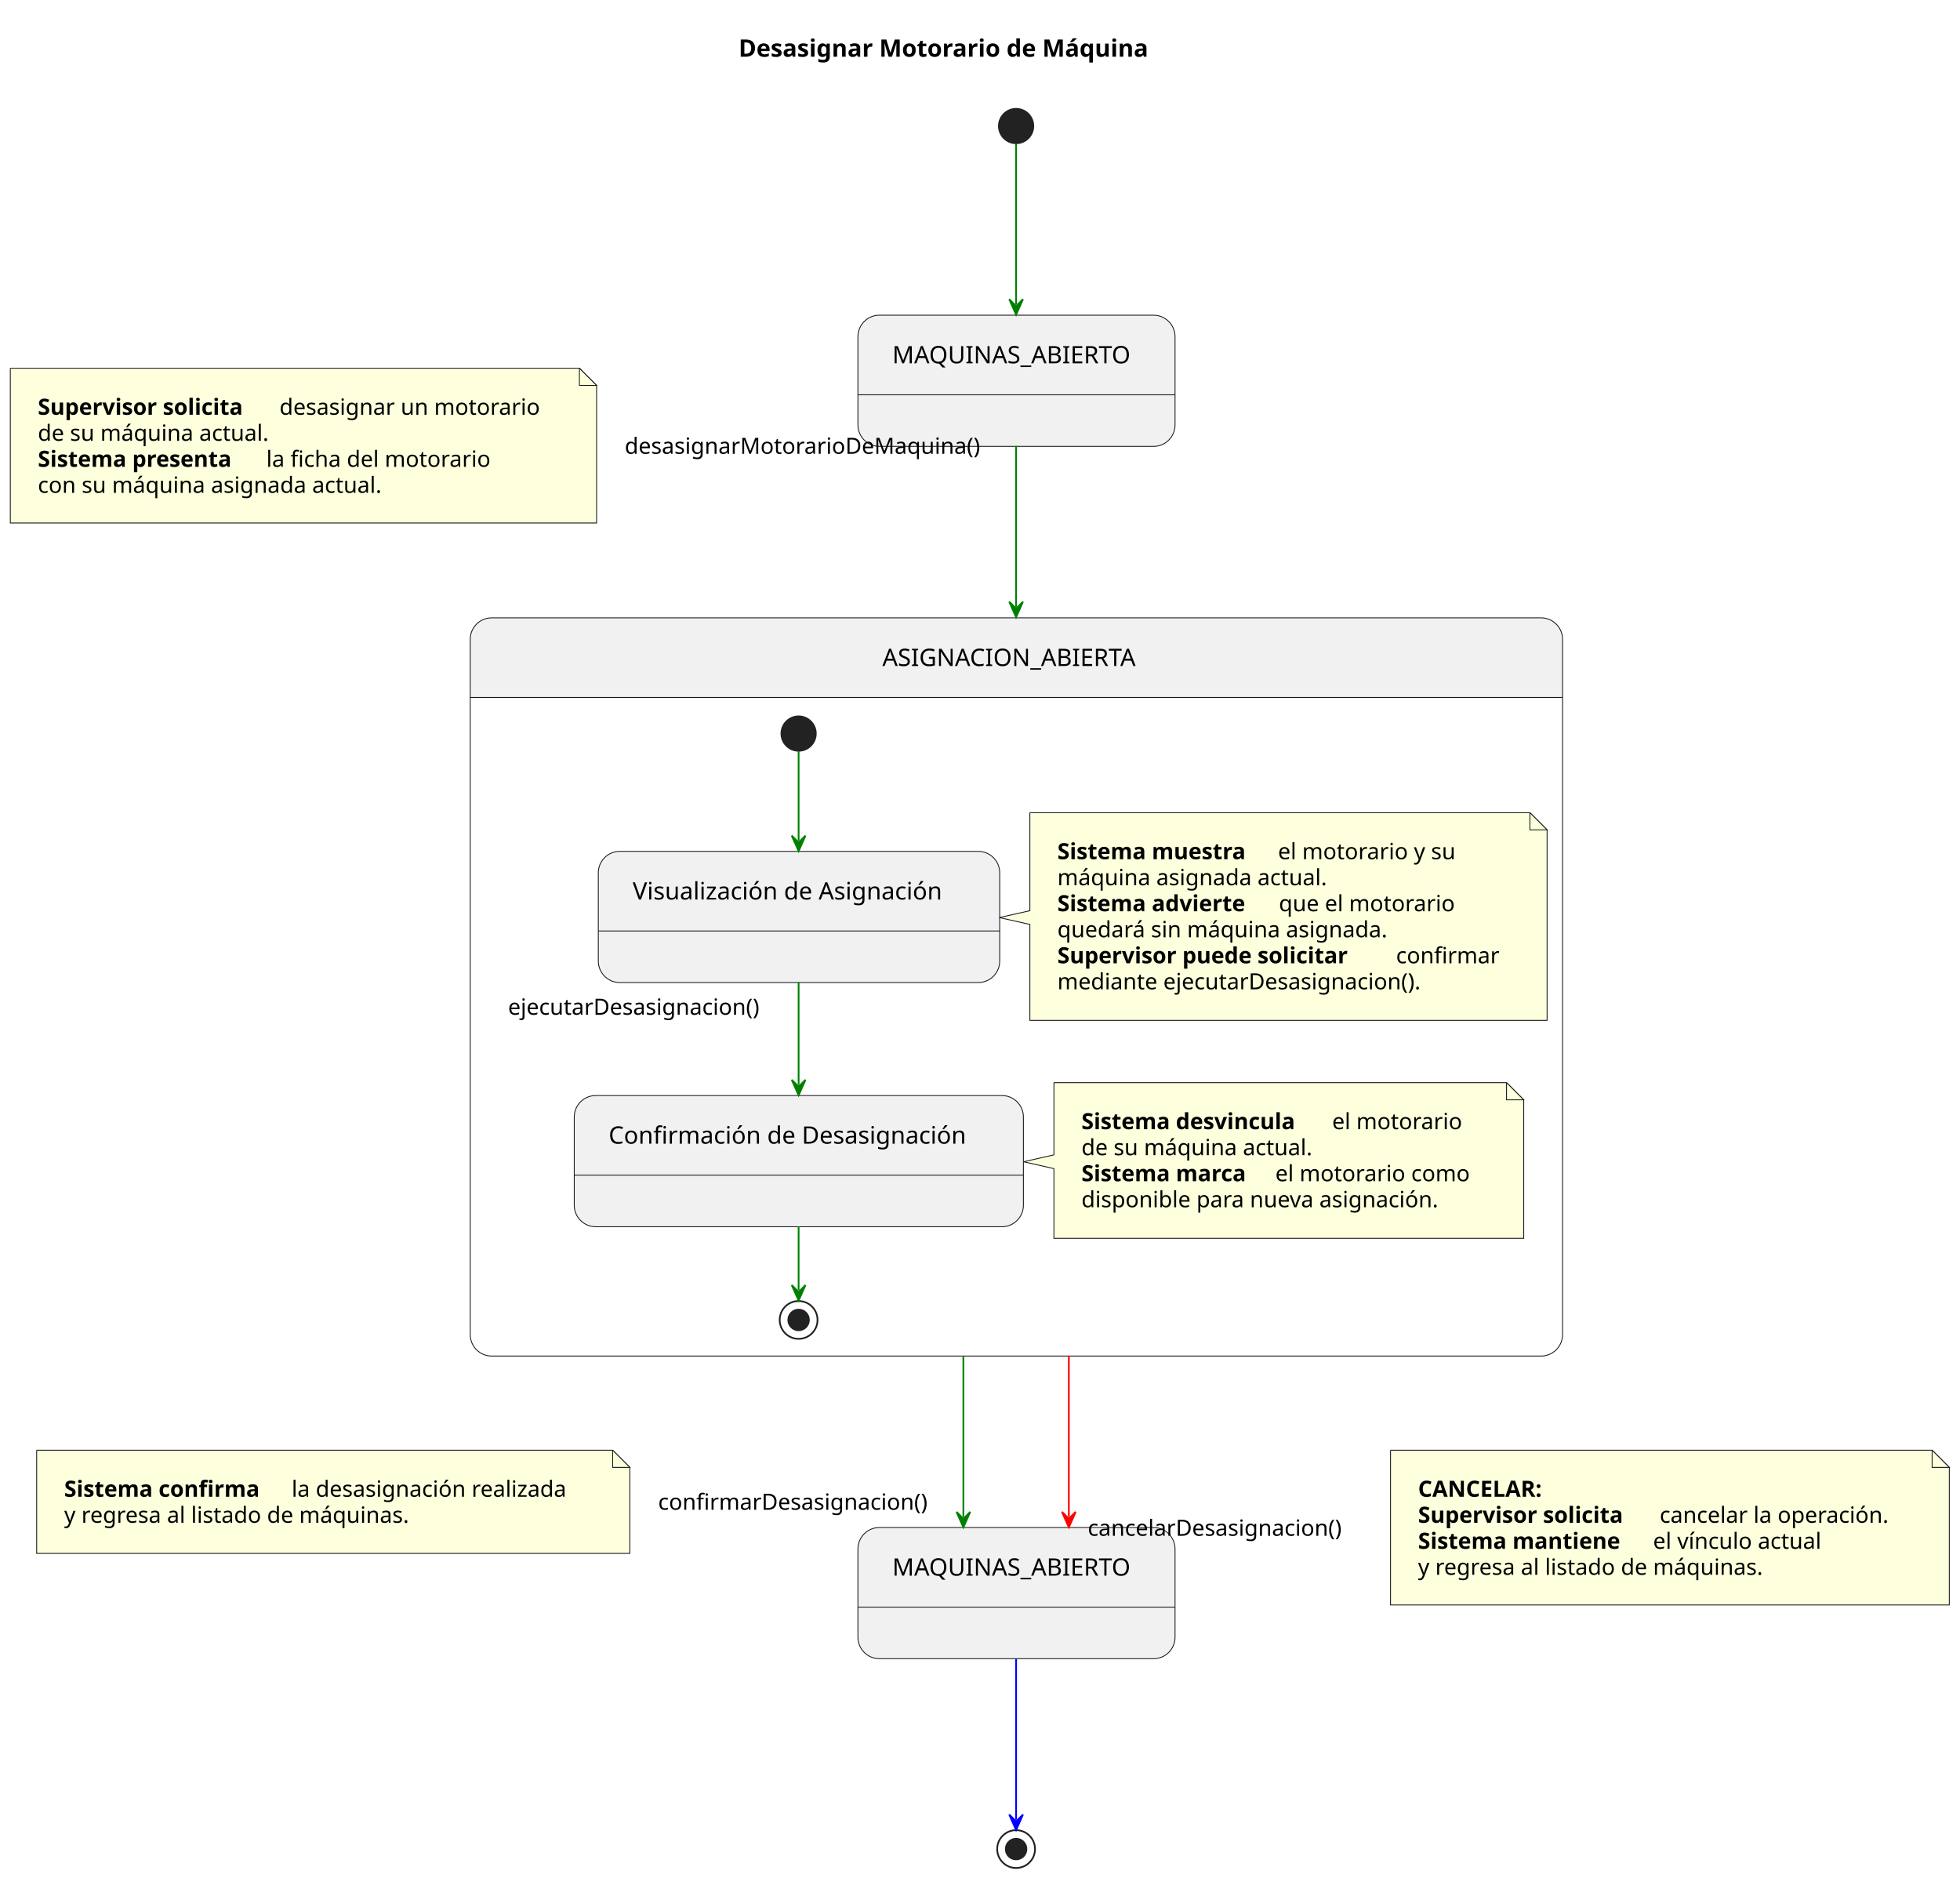
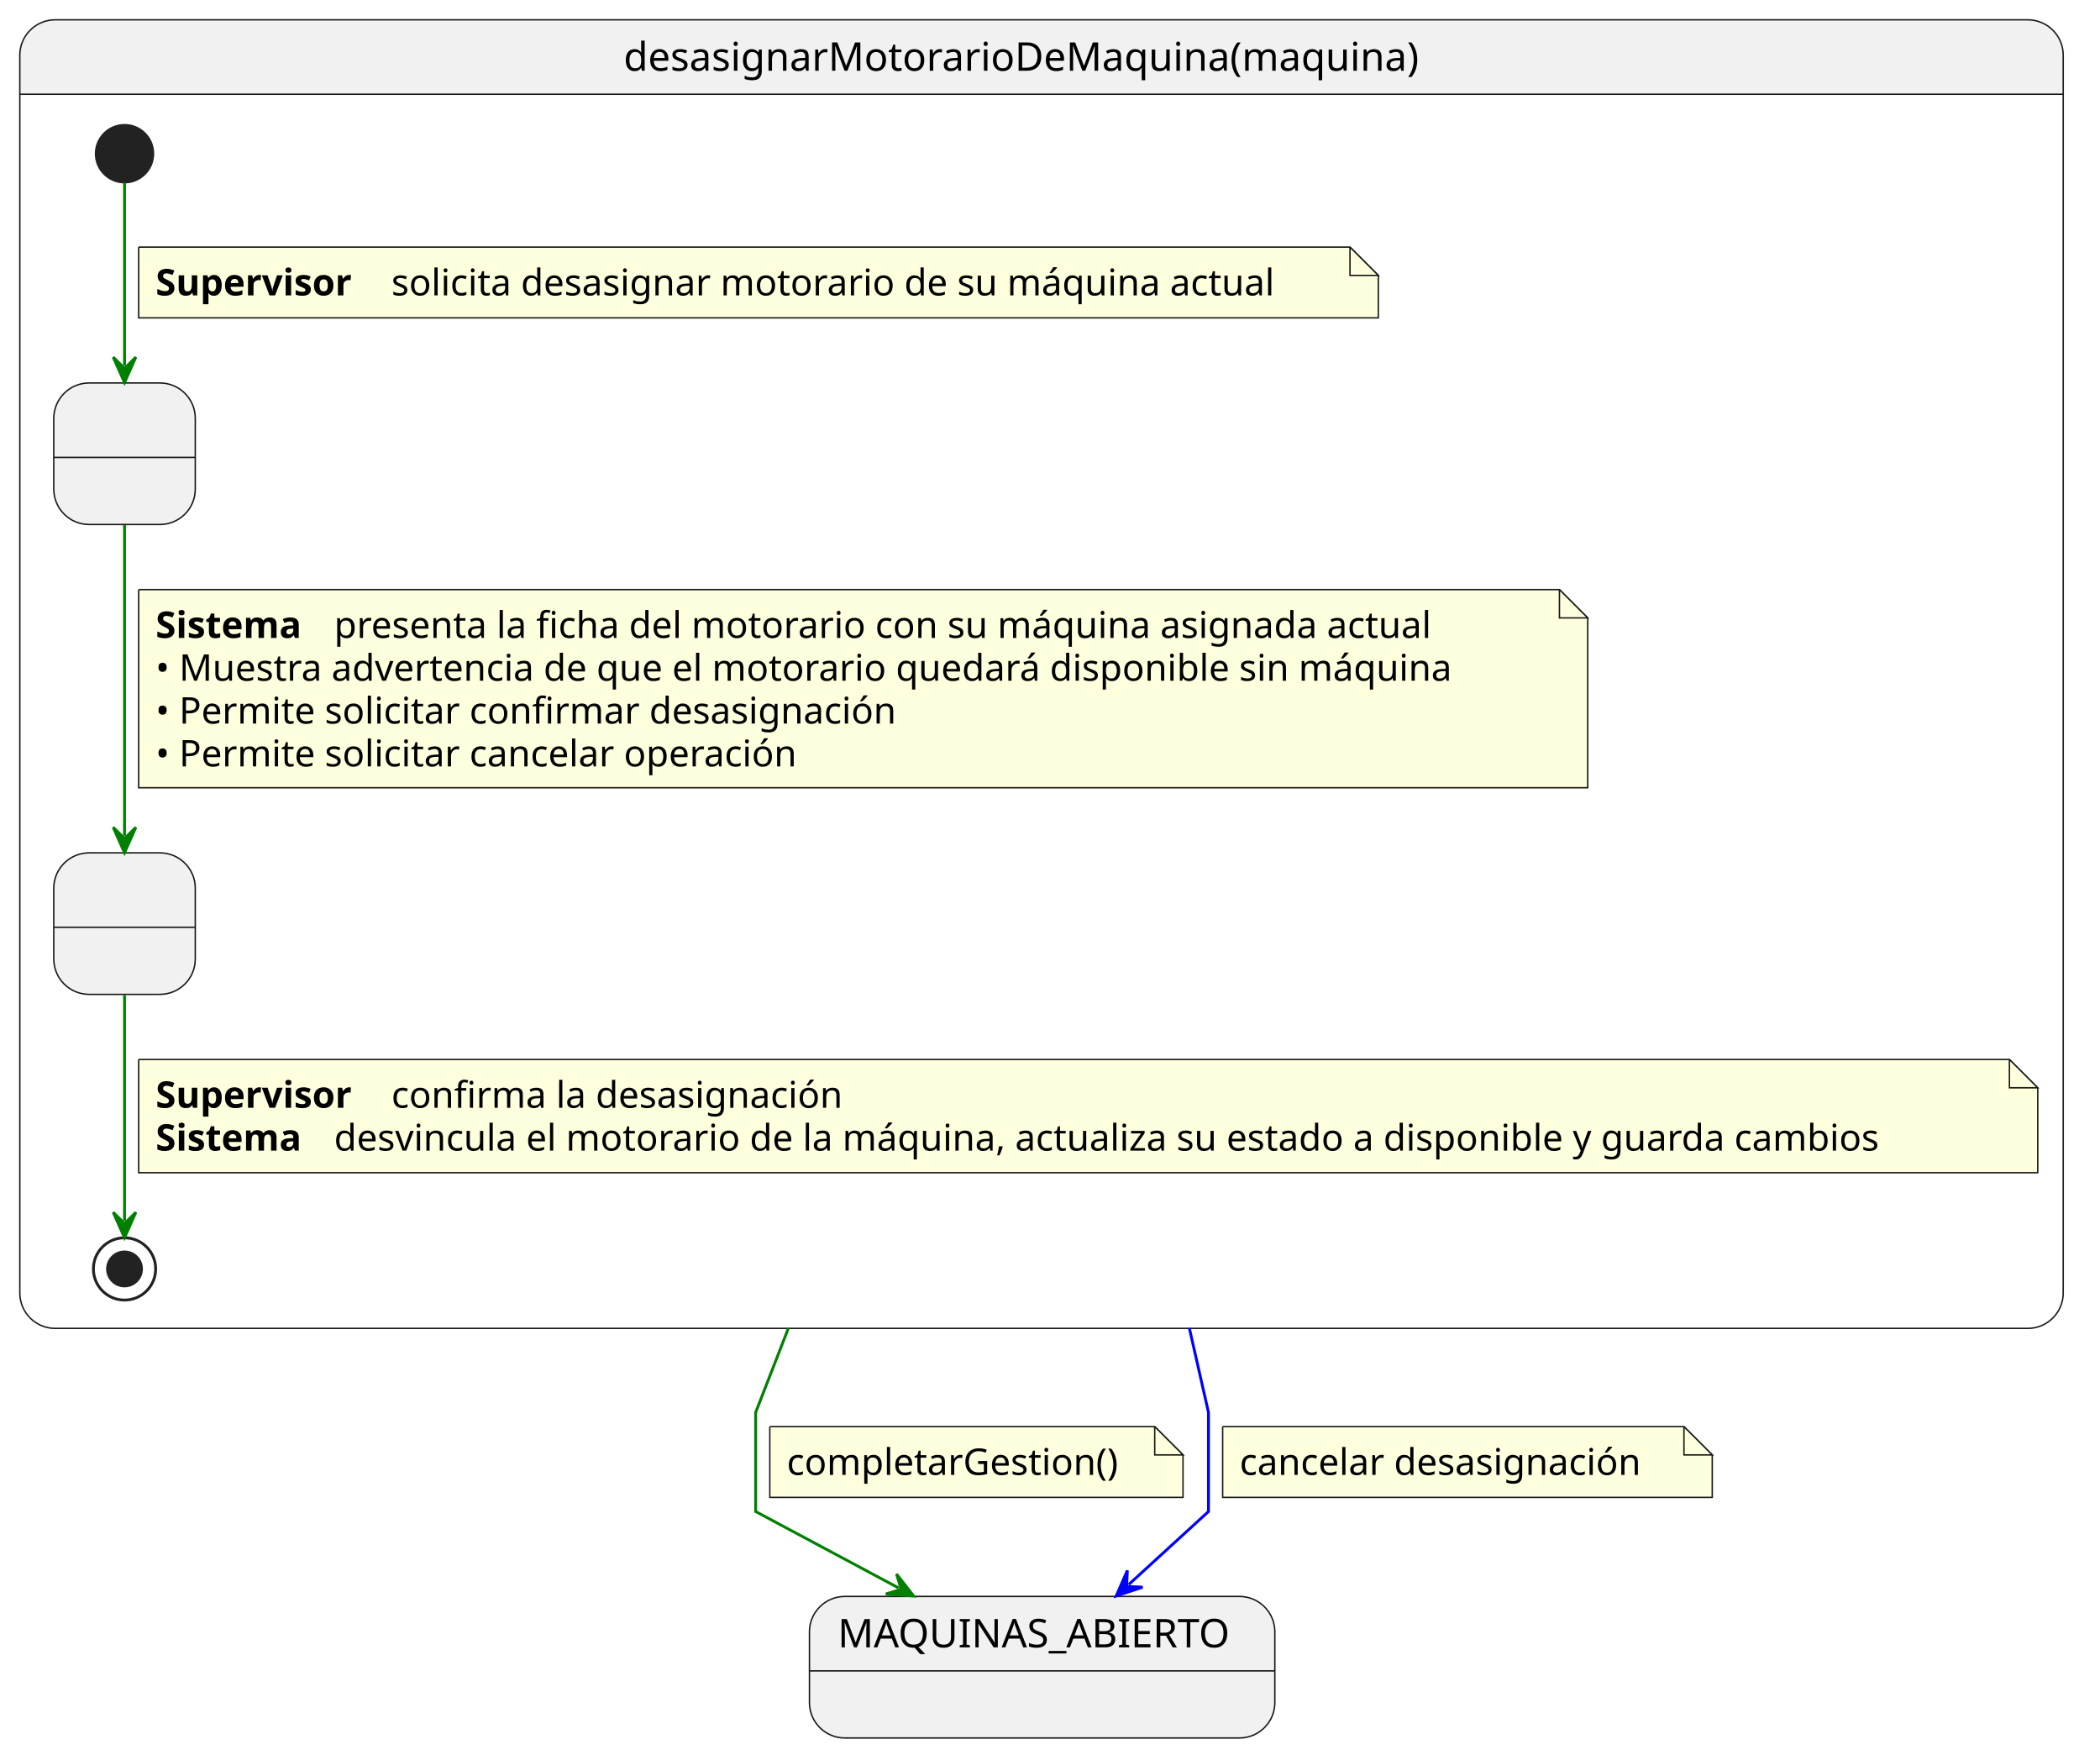
- <svg xmlns="http://www.w3.org/2000/svg" contentStyleType="text/css" data-diagram-type="STATE" height="1092px" preserveAspectRatio="none" style="width:1140px;height:1092px;background:#FFFFFF;" version="1.1" viewBox="0 0 1140 1092" width="1140px" zoomAndPan="magnify">
+ <svg xmlns="http://www.w3.org/2000/svg" contentStyleType="text/css" data-diagram-type="STATE" height="620px" preserveAspectRatio="none" style="width:742px;height:620px;background:#FFFFFF;" version="1.1" viewBox="0 0 742 620" width="742px" zoomAndPan="magnify">
  <defs />
  <g>
-     <g class="title" data-source-line="1">
-       <text fill="#000000" font-family="sans-serif" font-size="14" font-weight="bold" lengthAdjust="spacing" textLength="267.62" x="429.578" y="32.995">Desasignar Motorario de Máquina</text>
+     <path d="M19.5,7 L716.5,7 A12.5,12.5 0 0 1 729,19.5 L729,33.297 L7,33.297 L7,19.5 A12.5,12.5 0 0 1 19.5,7" fill="#F1F1F1" />
+     <rect fill="none" height="462.297" rx="12.5" ry="12.5" style="stroke:#181818;stroke-width:0.5;" width="722" x="7" y="7" />
+     <line style="stroke:#181818;stroke-width:0.5;" x1="7" x2="729" y1="33.297" y2="33.297" />
+     <text fill="#000000" font-family="sans-serif" font-size="14" lengthAdjust="spacing" textLength="295.292" x="220.354" y="24.995">desasignarMotorarioDeMaquina(maquina)</text>
+     <g class="entity" data-qualified-name="desasignarMotorarioDeMaquina.SolicitandoConfirmacion" id="ent0003">
+       <rect fill="#F1F1F1" height="50" rx="12.5" ry="12.5" style="stroke:#181818;stroke-width:0.5;" width="50" x="19" y="135.297" />
+       <line style="stroke:#181818;stroke-width:0.5;" x1="19" x2="69" y1="161.594" y2="161.594" />
+       <text fill="#000000" font-family="sans-serif" font-size="14" lengthAdjust="spacing" textLength="4.45" x="41.775" y="153.292"> </text>
    </g>
-     <g id="MAQUINAS_ABIERTO_INICIAL">
-       <rect fill="#F1F1F1" height="76.297" rx="12.5" ry="12.5" style="stroke:#181818;stroke-width:0.5;" width="184.443" x="499" y="183.297" />
-       <line style="stroke:#181818;stroke-width:0.5;" x1="499" x2="683.443" y1="229.594" y2="229.594" />
-       <text fill="#000000" font-family="sans-serif" font-size="14" lengthAdjust="spacing" textLength="144.443" x="519" y="211.292">MAQUINAS_ABIERTO</text>
+     <g class="entity" data-qualified-name="desasignarMotorarioDeMaquina.ProcesandoDesasignacion" id="ent0004">
+       <rect fill="#F1F1F1" height="50" rx="12.5" ry="12.5" style="stroke:#181818;stroke-width:0.5;" width="50" x="19" y="301.297" />
+       <line style="stroke:#181818;stroke-width:0.5;" x1="19" x2="69" y1="327.594" y2="327.594" />
+       <text fill="#000000" font-family="sans-serif" font-size="14" lengthAdjust="spacing" textLength="4.45" x="41.775" y="319.292"> </text>
    </g>
-     <path d="M286,359.297 L896.335,359.297 A12.5,12.5 0 0 1 908.835,371.797 L908.835,405.594 L273.5,405.594 L273.5,371.797 A12.5,12.5 0 0 1 286,359.297" fill="#F1F1F1" />
-     <rect fill="none" height="429.297" rx="12.5" ry="12.5" style="stroke:#181818;stroke-width:0.5;" width="635.335" x="273.5" y="359.297" />
-     <line style="stroke:#181818;stroke-width:0.5;" x1="273.5" x2="908.835" y1="405.594" y2="405.594" />
-     <text fill="#000000" font-family="sans-serif" font-size="14" lengthAdjust="spacing" textLength="155.9" x="513.217" y="387.292">ASIGNACION_ABIERTA</text>
-     <g id="ASIGNACION_ABIERTA.VisualizacionAsignacion">
-       <rect fill="#F1F1F1" height="76.297" rx="12.5" ry="12.5" style="stroke:#181818;stroke-width:0.5;" width="233.471" x="348" y="495.094" />
-       <line style="stroke:#181818;stroke-width:0.5;" x1="348" x2="581.471" y1="541.391" y2="541.391" />
-       <text fill="#000000" font-family="sans-serif" font-size="14" lengthAdjust="spacing" textLength="193.471" x="368" y="523.089">Visualización de Asignación</text>
+     <g class="start_entity" data-qualified-name="desasignarMotorarioDeMaquina..start.desasignarMotorarioDeMaquina" data-source-line="8" id="ent0002">
+       <ellipse cx="44" cy="54.297" fill="#222222" rx="10" ry="10" style="stroke:#222222;stroke-width:1;" />
    </g>
-     <g id="ASIGNACION_ABIERTA.ConfirmacionDesasignacion">
-       <rect fill="#F1F1F1" height="76.297" rx="12.5" ry="12.5" style="stroke:#181818;stroke-width:0.5;" width="261.245" x="334" y="637.094" />
-       <line style="stroke:#181818;stroke-width:0.5;" x1="334" x2="595.245" y1="683.391" y2="683.391" />
-       <text fill="#000000" font-family="sans-serif" font-size="14" lengthAdjust="spacing" textLength="221.245" x="354" y="665.089">Confirmación de Desasignación</text>
+     <g class="end_entity" data-qualified-name="desasignarMotorarioDeMaquina..end.desasignarMotorarioDeMaquina" data-source-line="21" id="ent0005">
+       <ellipse cx="44" cy="448.297" fill="none" rx="11" ry="11" style="stroke:#222222;stroke-width:1;" />
+       <ellipse cx="44" cy="448.297" fill="#222222" rx="6" ry="6" style="stroke:#222222;stroke-width:1;" />
    </g>
-     <ellipse cx="464.5" cy="426.594" fill="#222222" rx="10" ry="10" style="stroke:#222222;stroke-width:1;" />
-     <ellipse cx="464.5" cy="767.594" fill="none" rx="11" ry="11" style="stroke:#222222;stroke-width:1;" />
-     <ellipse cx="464.5" cy="767.594" fill="#222222" rx="6" ry="6" style="stroke:#222222;stroke-width:1;" />
-     <g class="entity" data-entity="GMN2" data-source-line="27" data-uid="ent0003" id="entity_GMN2">
-       <path d="M599,472.594 L599,529.594 L581.24,533.594 L599,537.594 L599,593.391 A0,0 0 0 0 599,593.391 L899.835,593.391 A0,0 0 0 0 899.835,593.391 L899.835,482.594 L889.835,472.594 L599,472.594 A0,0 0 0 0 599,472.594" fill="#FEFFDD" style="stroke:#181818;stroke-width:0.5;" />
-       <path d="M889.835,472.594 L889.835,482.594 L899.835,482.594 L889.835,472.594" fill="#FEFFDD" style="stroke:#181818;stroke-width:0.5;" />
-       <text fill="#000000" font-family="sans-serif" font-size="13" font-weight="bold" lengthAdjust="spacing" textLength="124.186" x="615" y="499.661">Sistema muestra</text>
-       <text fill="#000000" font-family="sans-serif" font-size="13" lengthAdjust="spacing" textLength="110.602" x="743.318" y="499.661">el motorario y su</text>
-       <text fill="#000000" font-family="sans-serif" font-size="13" lengthAdjust="spacing" textLength="168.391" x="615" y="514.793">máquina asignada actual.</text>
-       <text fill="#000000" font-family="sans-serif" font-size="13" font-weight="bold" lengthAdjust="spacing" textLength="124.7" x="615" y="529.926">Sistema advierte</text>
-       <text fill="#000000" font-family="sans-serif" font-size="13" lengthAdjust="spacing" textLength="108.253" x="743.832" y="529.926">que el motorario</text>
-       <text fill="#000000" font-family="sans-serif" font-size="13" lengthAdjust="spacing" textLength="205.137" x="615" y="545.059">quedará sin máquina asignada.</text>
-       <text fill="#000000" font-family="sans-serif" font-size="13" font-weight="bold" lengthAdjust="spacing" textLength="192.855" x="615" y="560.192">Supervisor puede solicitar</text>
-       <text fill="#000000" font-family="sans-serif" font-size="13" lengthAdjust="spacing" textLength="62.848" x="811.987" y="560.192">confirmar</text>
-       <text fill="#000000" font-family="sans-serif" font-size="13" lengthAdjust="spacing" textLength="228.179" x="615" y="575.325">mediante ejecutarDesasignacion().</text>
+     <g class="link" data-entity-1="ent0002" data-entity-2="ent0003" data-link-type="dependency" data-source-line="8" id="lnk3">
+       <path d="M44,64.527 C44,80.237 44,106.657 44,129.167" fill="none" id="*start*desasignarMotorarioDeMaquina-to-SolicitandoConfirmacion" style="stroke:#008000;stroke-width:1;" />
+       <polygon fill="#008000" points="44,135.167,48,126.167,44,130.167,40,126.167,44,135.167" style="stroke:#008000;stroke-width:1;" />
+       <path d="M49,87.297 L49,112.297 L487,112.297 L487,97.297 L477,87.297 L49,87.297" fill="#FEFFDD" style="stroke:#181818;stroke-width:0.5;" />
+       <path d="M477,87.297 L477,97.297 L487,97.297 L477,87.297" fill="#FEFFDD" style="stroke:#181818;stroke-width:0.5;" />
+       <text fill="#000000" font-family="sans-serif" font-size="13" font-weight="bold" lengthAdjust="spacing" textLength="79.162" x="55" y="104.364">Supervisor</text>
+       <text fill="#000000" font-family="sans-serif" font-size="13" lengthAdjust="spacing" textLength="333.861" x="138.294" y="104.364">solicita desasignar motorario de su máquina actual</text>
    </g>
-     <g class="entity" data-entity="GMN5" data-source-line="37" data-uid="ent0006" id="entity_GMN5">
-       <path d="M613,629.594 L613,671.594 L595.32,675.594 L613,679.594 L613,720.125 A0,0 0 0 0 613,720.125 L886.254,720.125 A0,0 0 0 0 886.254,720.125 L886.254,639.594 L876.254,629.594 L613,629.594 A0,0 0 0 0 613,629.594" fill="#FEFFDD" style="stroke:#181818;stroke-width:0.5;" />
-       <path d="M876.254,629.594 L876.254,639.594 L886.254,639.594 L876.254,629.594" fill="#FEFFDD" style="stroke:#181818;stroke-width:0.5;" />
-       <text fill="#000000" font-family="sans-serif" font-size="13" font-weight="bold" lengthAdjust="spacing" textLength="141.667" x="629" y="656.661">Sistema desvincula</text>
-       <text fill="#000000" font-family="sans-serif" font-size="13" lengthAdjust="spacing" textLength="79.631" x="774.799" y="656.661">el motorario</text>
-       <text fill="#000000" font-family="sans-serif" font-size="13" lengthAdjust="spacing" textLength="144.758" x="629" y="671.793">de su máquina actual.</text>
-       <text fill="#000000" font-family="sans-serif" font-size="13" font-weight="bold" lengthAdjust="spacing" textLength="108.64" x="629" y="686.926">Sistema marca</text>
-       <text fill="#000000" font-family="sans-serif" font-size="13" lengthAdjust="spacing" textLength="119.482" x="741.773" y="686.926">el motorario como</text>
-       <text fill="#000000" font-family="sans-serif" font-size="13" lengthAdjust="spacing" textLength="222.511" x="629" y="702.059">disponible para nueva asignación.</text>
+     <g class="link" data-entity-1="ent0003" data-entity-2="ent0004" data-link-type="dependency" data-source-line="13" id="lnk4">
+       <path d="M44,185.497 C44,216.587 44,264.247 44,295.267" fill="none" id="SolicitandoConfirmacion-to-ProcesandoDesasignacion" style="stroke:#008000;stroke-width:1;" />
+       <polygon fill="#008000" points="44,301.267,48,292.267,44,296.267,40,292.267,44,301.267" style="stroke:#008000;stroke-width:1;" />
+       <path d="M49,208.297 L49,278.297 L561,278.297 L561,218.297 L551,208.297 L49,208.297" fill="#FEFFDD" style="stroke:#181818;stroke-width:0.5;" />
+       <path d="M551,208.297 L551,218.297 L561,218.297 L551,208.297" fill="#FEFFDD" style="stroke:#181818;stroke-width:0.5;" />
+       <text fill="#000000" font-family="sans-serif" font-size="13" font-weight="bold" lengthAdjust="spacing" textLength="58.906" x="55" y="225.364">Sistema</text>
+       <text fill="#000000" font-family="sans-serif" font-size="13" lengthAdjust="spacing" textLength="416.076" x="118.039" y="225.364">presenta la ficha del motorario con su máquina asignada actual</text>
+       <text fill="#000000" font-family="sans-serif" font-size="13" lengthAdjust="spacing" textLength="491.315" x="55" y="240.497">• Muestra advertencia de que el motorario quedará disponible sin máquina</text>
+       <text fill="#000000" font-family="sans-serif" font-size="13" lengthAdjust="spacing" textLength="281.5" x="55" y="255.629">• Permite solicitar confirmar desasignación</text>
+       <text fill="#000000" font-family="sans-serif" font-size="13" lengthAdjust="spacing" textLength="245.756" x="55" y="270.762">• Permite solicitar cancelar operación</text>
    </g>
-     <g class="link" data-entity-1=".start.ASIGNACION_ABIERTA" data-entity-2="VisualizacionAsignacion" data-source-line="25" data-uid="lnk6" id="link_.start.ASIGNACION_ABIERTA_VisualizacionAsignacion">
-       <path d="M464.5,436.804 C464.5,450.134 464.5,468.204 464.5,488.944" fill="none" id="*start*ASIGNACION_ABIERTA-to-VisualizacionAsignacion" style="stroke:#008000;stroke-width:1;" />
-       <polygon fill="#008000" points="464.5,494.944,468.5,485.944,464.5,489.944,460.5,485.944,464.5,494.944" style="stroke:#008000;stroke-width:1;" />
+     <g class="link" data-entity-1="ent0004" data-entity-2="ent0005" data-link-type="dependency" data-source-line="21" id="lnk6">
+       <path d="M44,351.577 C44,377.877 44,412.567 44,431.277" fill="none" id="ProcesandoDesasignacion-to-*end*desasignarMotorarioDeMaquina" style="stroke:#008000;stroke-width:1;" />
+       <polygon fill="#008000" points="44,437.277,48,428.277,44,432.277,40,428.277,44,437.277" style="stroke:#008000;stroke-width:1;" />
+       <path d="M49,374.297 L49,414.297 L720,414.297 L720,384.297 L710,374.297 L49,374.297" fill="#FEFFDD" style="stroke:#181818;stroke-width:0.5;" />
+       <path d="M710,374.297 L710,384.297 L720,384.297 L710,374.297" fill="#FEFFDD" style="stroke:#181818;stroke-width:0.5;" />
+       <text fill="#000000" font-family="sans-serif" font-size="13" font-weight="bold" lengthAdjust="spacing" textLength="79.162" x="55" y="391.364">Supervisor</text>
+       <text fill="#000000" font-family="sans-serif" font-size="13" lengthAdjust="spacing" textLength="170.13" x="138.294" y="391.364">confirma la desasignación</text>
+       <text fill="#000000" font-family="sans-serif" font-size="13" font-weight="bold" lengthAdjust="spacing" textLength="58.906" x="55" y="406.497">Sistema</text>
+       <text fill="#000000" font-family="sans-serif" font-size="13" lengthAdjust="spacing" textLength="587.736" x="118.039" y="406.497">desvincula el motorario de la máquina, actualiza su estado a disponible y guarda cambios</text>
    </g>
-     <g class="link" data-entity-1="VisualizacionAsignacion" data-entity-2="ConfirmacionDesasignacion" data-source-line="35" data-uid="lnk7" id="link_VisualizacionAsignacion_ConfirmacionDesasignacion">
-       <path d="M464.5,571.144 C464.5,591.524 464.5,610.544 464.5,630.934" fill="none" id="VisualizacionAsignacion-to-ConfirmacionDesasignacion" style="stroke:#008000;stroke-width:1;" />
-       <polygon fill="#008000" points="464.5,636.934,468.5,627.934,464.5,631.934,460.5,627.934,464.5,636.934" style="stroke:#008000;stroke-width:1;" />
-       <text fill="#000000" font-family="sans-serif" font-size="13" lengthAdjust="spacing" textLength="158.088" x="295.5" y="590.111">ejecutarDesasignacion()</text>
+     <g class="entity" data-qualified-name="MAQUINAS_ABIERTO" id="ent0007">
+       <rect fill="#F1F1F1" height="50" rx="12.5" ry="12.5" style="stroke:#181818;stroke-width:0.5;" width="164.443" x="286" y="564" />
+       <line style="stroke:#181818;stroke-width:0.5;" x1="286" x2="450.443" y1="590.297" y2="590.297" />
+       <text fill="#000000" font-family="sans-serif" font-size="14" lengthAdjust="spacing" textLength="144.443" x="296" y="581.995">MAQUINAS_ABIERTO</text>
    </g>
-     <g class="link" data-entity-1="ConfirmacionDesasignacion" data-entity-2=".end.ASIGNACION_ABIERTA" data-source-line="43" data-uid="lnk9" id="link_ConfirmacionDesasignacion_.end.ASIGNACION_ABIERTA">
-       <path d="M464.5,713.254 C464.5,728.774 464.5,739.564 464.5,750.304" fill="none" id="ConfirmacionDesasignacion-to-*end*ASIGNACION_ABIERTA" style="stroke:#008000;stroke-width:1;" />
-       <polygon fill="#008000" points="464.5,756.304,468.5,747.304,464.5,751.304,460.5,747.304,464.5,756.304" style="stroke:#008000;stroke-width:1;" />
+     <g class="link" data-entity-1="ent0002" data-entity-2="ent0007" data-link-type="dependency" data-source-line="28" id="lnk8">
+       <path d="M278.59,469.17 C271.49,487.43 267,499 267,499 C267,499 267,534 267,534 C267,534 290.638,546.642 317.528,561.012" fill="none" id="desasignarMotorarioDeMaquina-to-MAQUINAS_ABIERTO" style="stroke:#008000;stroke-width:1;" />
+       <polygon fill="#008000" points="322.82,563.84,316.768,556.07,318.41,561.483,312.997,563.126,322.82,563.84" style="stroke:#008000;stroke-width:1;" />
+       <path d="M272,504 L272,529 L418,529 L418,514 L408,504 L272,504" fill="#FEFFDD" style="stroke:#181818;stroke-width:0.5;" />
+       <path d="M408,504 L408,514 L418,514 L408,504" fill="#FEFFDD" style="stroke:#181818;stroke-width:0.5;" />
+       <text fill="#000000" font-family="sans-serif" font-size="13" lengthAdjust="spacing" textLength="125.925" x="278" y="521.067">completarGestion()</text>
    </g>
-     <g id="MAQUINAS_ABIERTO_FINAL">
-       <rect fill="#F1F1F1" height="76.297" rx="12.5" ry="12.5" style="stroke:#181818;stroke-width:0.5;" width="184.443" x="499" y="888.297" />
-       <line style="stroke:#181818;stroke-width:0.5;" x1="499" x2="683.443" y1="934.594" y2="934.594" />
-       <text fill="#000000" font-family="sans-serif" font-size="14" lengthAdjust="spacing" textLength="144.443" x="519" y="916.292">MAQUINAS_ABIERTO</text>
-     </g>
-     <ellipse cx="591" cy="73.297" fill="#222222" rx="10" ry="10" style="stroke:#222222;stroke-width:1;" />
-     <ellipse cx="591" cy="1075.297" fill="none" rx="11" ry="11" style="stroke:#222222;stroke-width:1;" />
-     <ellipse cx="591" cy="1075.297" fill="#222222" rx="6" ry="6" style="stroke:#222222;stroke-width:1;" />
-     <g class="link" data-entity-1=".start." data-entity-2="MAQUINAS_ABIERTO_INICIAL" data-source-line="11" data-uid="lnk3" id="link_.start._MAQUINAS_ABIERTO_INICIAL">
-       <path d="M591,83.467 C591,103.647 591,143.677 591,176.997" fill="none" id="*start*-to-MAQUINAS_ABIERTO_INICIAL" style="stroke:#008000;stroke-width:1;" />
-       <polygon fill="#008000" points="591,182.997,595,173.997,591,177.997,587,173.997,591,182.997" style="stroke:#008000;stroke-width:1;" />
-     </g>
-     <g class="link" data-entity-1="MAQUINAS_ABIERTO_INICIAL" data-entity-2="ASIGNACION_ABIERTA" data-source-line="13" data-uid="lnk4" id="link_MAQUINAS_ABIERTO_INICIAL_ASIGNACION_ABIERTA">
-       <path d="M591,259.357 C591,284.817 591,314.577 591,352.907" fill="none" id="MAQUINAS_ABIERTO_INICIAL-to-ASIGNACION_ABIERTA" style="stroke:#008000;stroke-width:1;" />
-       <polygon fill="#008000" points="591,358.907,595,349.907,591,353.907,587,349.907,591,358.907" style="stroke:#008000;stroke-width:1;" />
-       <path d="M6,214.137 L6,304.137 L347,304.137 L347,224.137 L337,214.137 L6,214.137" fill="#FEFFDD" style="stroke:#181818;stroke-width:0.5;" />
-       <path d="M337,214.137 L337,224.137 L347,224.137 L337,214.137" fill="#FEFFDD" style="stroke:#181818;stroke-width:0.5;" />
-       <text fill="#000000" font-family="sans-serif" font-size="13" font-weight="bold" lengthAdjust="spacing" textLength="136.417" x="22" y="241.204">Supervisor solicita</text>
-       <text fill="#000000" font-family="sans-serif" font-size="13" lengthAdjust="spacing" textLength="159.809" x="162.55" y="241.204">desasignar un motorario</text>
-       <text fill="#000000" font-family="sans-serif" font-size="13" lengthAdjust="spacing" textLength="144.758" x="22" y="256.337">de su máquina actual.</text>
-       <text fill="#000000" font-family="sans-serif" font-size="13" font-weight="bold" lengthAdjust="spacing" textLength="128.762" x="22" y="271.469">Sistema presenta</text>
-       <text fill="#000000" font-family="sans-serif" font-size="13" lengthAdjust="spacing" textLength="139.268" x="154.894" y="271.469">la ficha del motorario</text>
-       <text fill="#000000" font-family="sans-serif" font-size="13" lengthAdjust="spacing" textLength="215.008" x="22" y="286.602">con su máquina asignada actual.</text>
-       <text fill="#000000" font-family="sans-serif" font-size="13" lengthAdjust="spacing" textLength="217.261" x="363.358" y="263.903">desasignarMotorarioDeMaquina()</text>
-     </g>
-     <g class="link" data-entity-1="ASIGNACION_ABIERTA" data-entity-2="MAQUINAS_ABIERTO_FINAL" data-source-line="46" data-uid="lnk10" id="link_ASIGNACION_ABIERTA_MAQUINAS_ABIERTO_FINAL">
-       <path d="M560.33,788.497 C560.33,826.877 560.33,856.707 560.33,882.197" fill="none" id="ASIGNACION_ABIERTA-to-MAQUINAS_ABIERTO_FINAL" style="stroke:#008000;stroke-width:1;" />
-       <polygon fill="#008000" points="560.33,888.197,564.33,879.197,560.33,883.197,556.33,879.197,560.33,888.197" style="stroke:#008000;stroke-width:1;" />
-       <path d="M21.33,843.347 L21.33,903.347 L366.33,903.347 L366.33,853.347 L356.33,843.347 L21.33,843.347" fill="#FEFFDD" style="stroke:#181818;stroke-width:0.5;" />
-       <path d="M356.33,843.347 L356.33,853.347 L366.33,853.347 L356.33,843.347" fill="#FEFFDD" style="stroke:#181818;stroke-width:0.5;" />
-       <text fill="#000000" font-family="sans-serif" font-size="13" font-weight="bold" lengthAdjust="spacing" textLength="128.166" x="37.33" y="870.414">Sistema confirma</text>
-       <text fill="#000000" font-family="sans-serif" font-size="13" lengthAdjust="spacing" textLength="172.167" x="169.628" y="870.414">la desasignación realizada</text>
-       <text fill="#000000" font-family="sans-serif" font-size="13" lengthAdjust="spacing" textLength="216.969" x="37.33" y="885.547">y regresa al listado de máquinas.</text>
-       <text fill="#000000" font-family="sans-serif" font-size="13" lengthAdjust="spacing" textLength="167.534" x="382.795" y="877.98">confirmarDesasignacion()</text>
-     </g>
-     <g class="link" data-entity-1="ASIGNACION_ABIERTA" data-entity-2="MAQUINAS_ABIERTO_FINAL" data-source-line="52" data-uid="lnk11" id="link_ASIGNACION_ABIERTA_MAQUINAS_ABIERTO_FINAL">
-       <path d="M621.67,788.497 C621.67,826.877 621.67,856.707 621.67,882.197" fill="none" id="ASIGNACION_ABIERTA-to-MAQUINAS_ABIERTO_FINAL-1" style="stroke:#FF0000;stroke-width:1;" />
-       <polygon fill="#FF0000" points="621.67,888.197,625.67,879.197,621.67,883.197,617.67,879.197,621.67,888.197" style="stroke:#FF0000;stroke-width:1;" />
-       <text fill="#000000" font-family="sans-serif" font-size="13" lengthAdjust="spacing" textLength="160.107" x="632.67" y="893.113">cancelarDesasignacion()</text>
-       <path d="M808.777,843.347 L808.777,933.347 L1133.777,933.347 L1133.777,853.347 L1123.777,843.347 L808.777,843.347" fill="#FEFFDD" style="stroke:#181818;stroke-width:0.5;" />
-       <path d="M1123.777,843.347 L1123.777,853.347 L1133.777,853.347 L1123.777,843.347" fill="#FEFFDD" style="stroke:#181818;stroke-width:0.5;" />
-       <text fill="#000000" font-family="sans-serif" font-size="13" font-weight="bold" lengthAdjust="spacing" textLength="82.456" x="824.777" y="870.414">CANCELAR:</text>
-       <text fill="#000000" font-family="sans-serif" font-size="13" font-weight="bold" lengthAdjust="spacing" textLength="136.417" x="824.777" y="885.547">Supervisor solicita</text>
-       <text fill="#000000" font-family="sans-serif" font-size="13" lengthAdjust="spacing" textLength="143.863" x="965.327" y="885.547">cancelar la operación.</text>
-       <text fill="#000000" font-family="sans-serif" font-size="13" font-weight="bold" lengthAdjust="spacing" textLength="132.565" x="824.777" y="900.679">Sistema mantiene</text>
-       <text fill="#000000" font-family="sans-serif" font-size="13" lengthAdjust="spacing" textLength="106.399" x="961.474" y="900.679">el vínculo actual</text>
-       <text fill="#000000" font-family="sans-serif" font-size="13" lengthAdjust="spacing" textLength="216.969" x="824.777" y="915.812">y regresa al listado de máquinas.</text>
-     </g>
-     <g class="link" data-entity-1="MAQUINAS_ABIERTO_FINAL" data-entity-2=".end." data-source-line="60" data-uid="lnk13" id="link_MAQUINAS_ABIERTO_FINAL_.end.">
-       <path d="M591,964.667 C591,997.777 591,1037.457 591,1058.217" fill="none" id="MAQUINAS_ABIERTO_FINAL-to-*end*" style="stroke:#0000FF;stroke-width:1;" />
-       <polygon fill="#0000FF" points="591,1064.217,595,1055.217,591,1059.217,587,1055.217,591,1064.217" style="stroke:#0000FF;stroke-width:1;" />
+     <g class="link" data-entity-1="ent0002" data-entity-2="ent0007" data-link-type="dependency" data-source-line="33" id="lnk9">
+       <path d="M420.23,469.17 C424.37,487.43 427,499 427,499 C427,499 427,534 427,534 C427,534 414.527,545.42 398.817,559.79" fill="none" id="desasignarMotorarioDeMaquina-to-MAQUINAS_ABIERTO-1" style="stroke:#0000FF;stroke-width:1;" />
+       <polygon fill="#0000FF" points="394.39,563.84,403.731,560.717,398.079,560.465,398.331,554.814,394.39,563.84" style="stroke:#0000FF;stroke-width:1;" />
+       <path d="M432,504 L432,529 L605,529 L605,514 L595,504 L432,504" fill="#FEFFDD" style="stroke:#181818;stroke-width:0.5;" />
+       <path d="M595,504 L595,514 L605,514 L595,504" fill="#FEFFDD" style="stroke:#181818;stroke-width:0.5;" />
+       <text fill="#000000" font-family="sans-serif" font-size="13" lengthAdjust="spacing" textLength="152.337" x="438" y="521.067">cancelar desasignación</text>
    </g>
  </g>
</svg>
